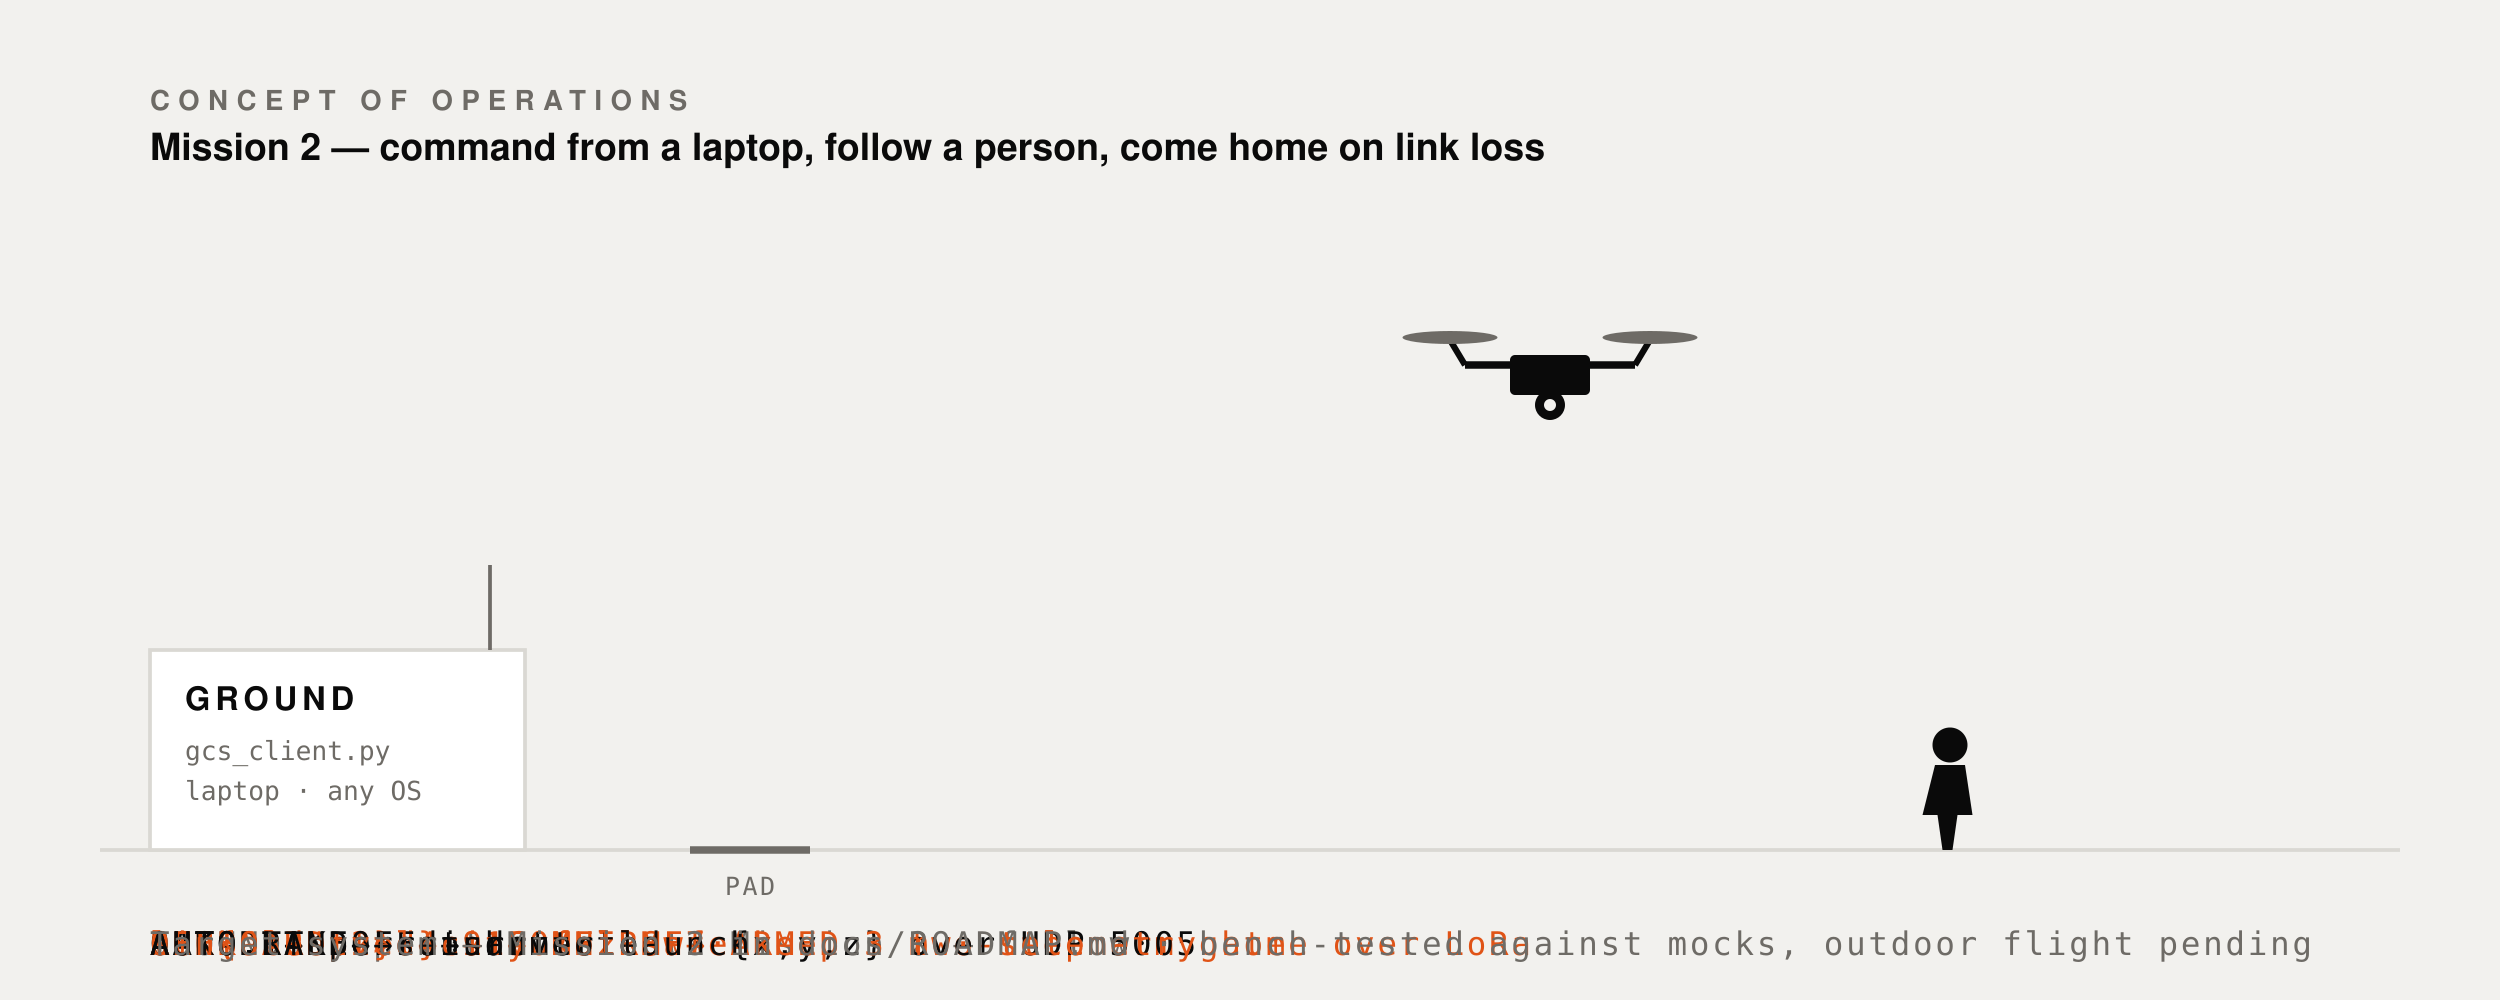
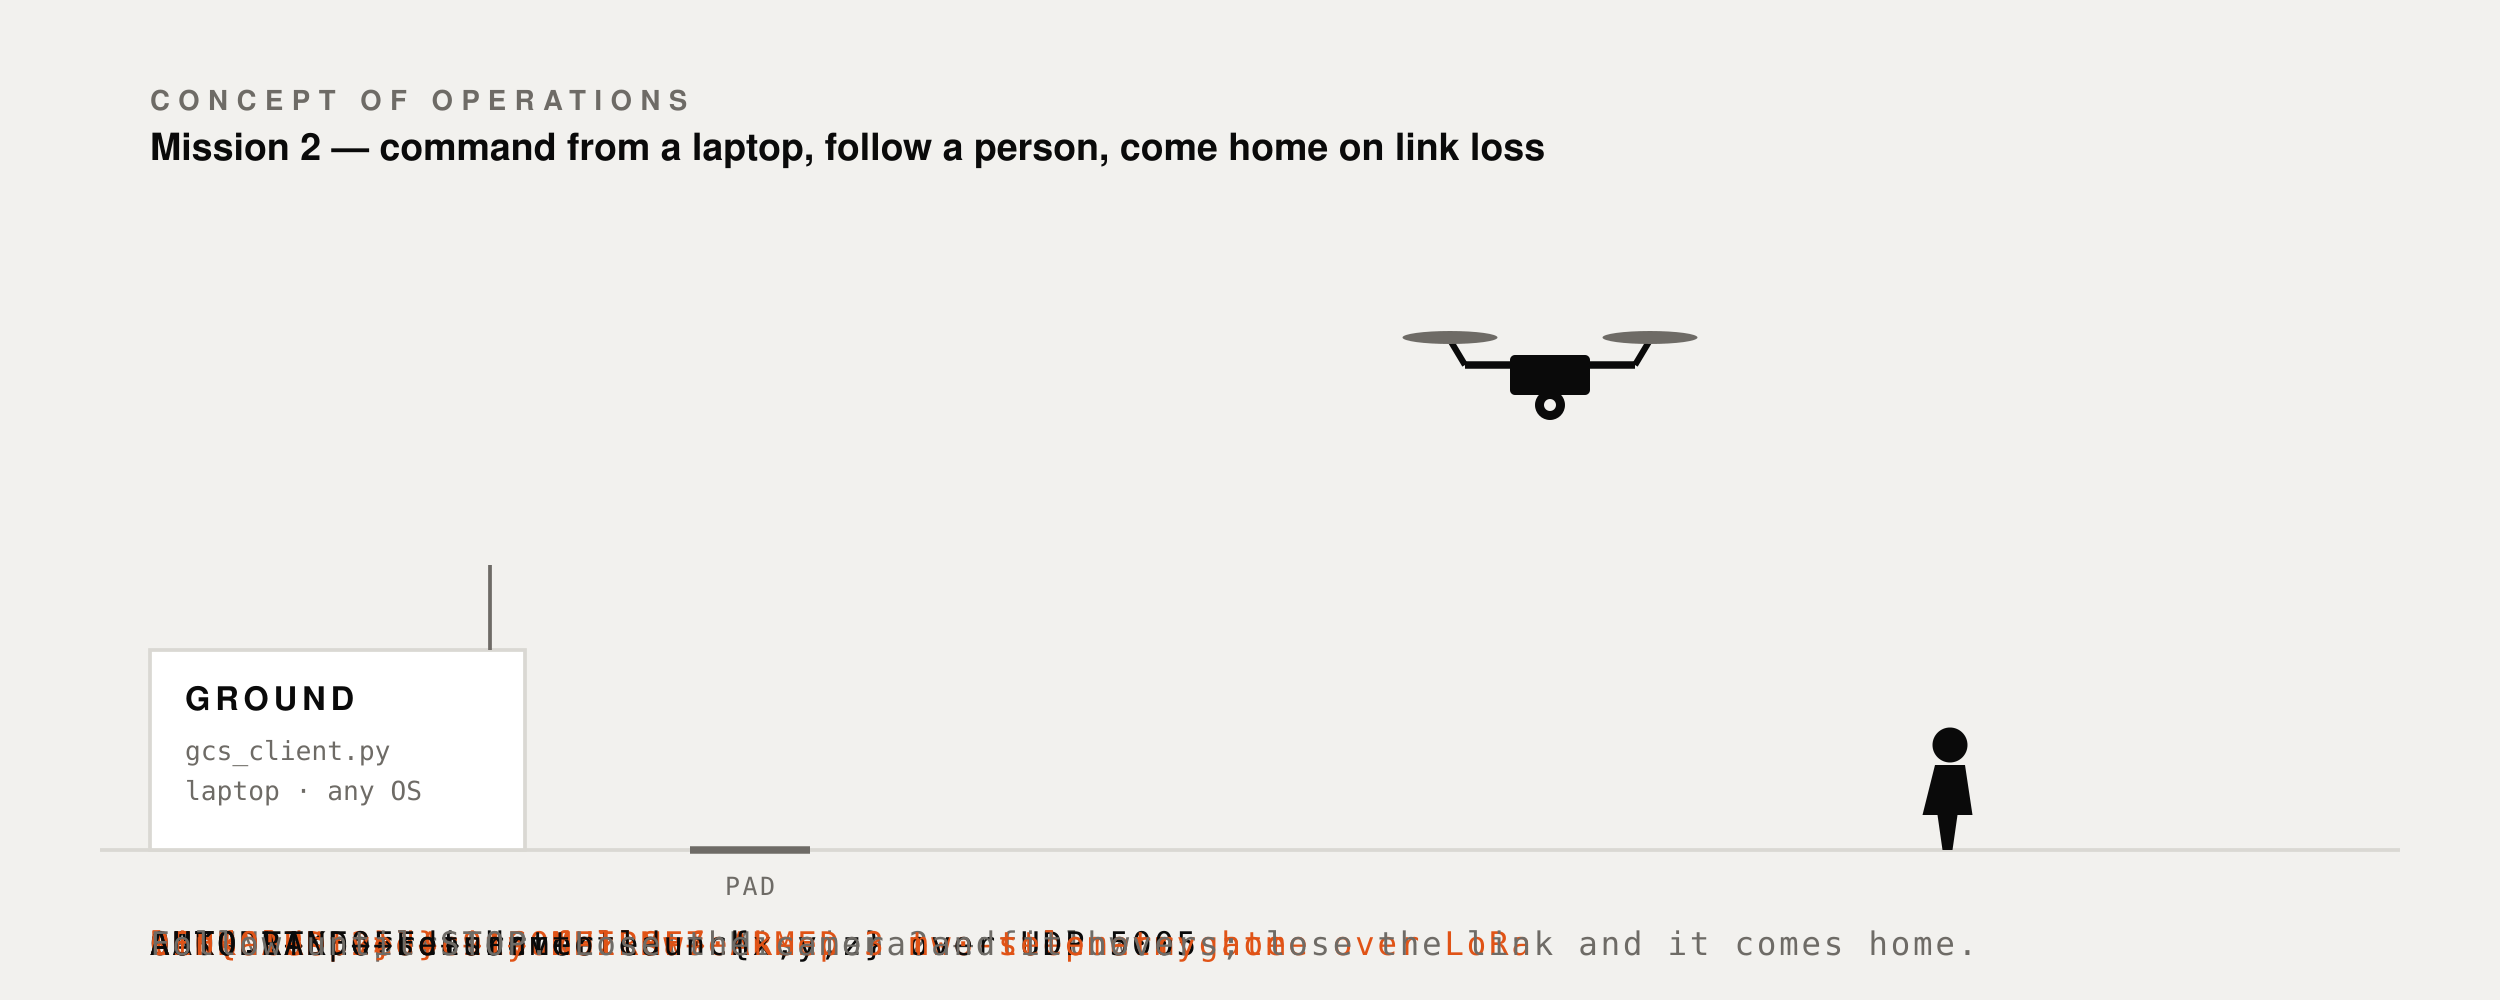
<svg xmlns="http://www.w3.org/2000/svg" viewBox="0 0 1000 400" width="1000" height="400" role="img" aria-label="Venator concept of operations: a laptop commands the drone over 915 MHz LoRa, it takes off, follows a person at 3 m, and returns home when the link drops">
  <style>
    #drone, #walker { transform-box: view-box; transform-origin: 0 0 }
    /* Base position is the follow leg, not the pad: with animation off this is
       the frame the reader is left with, so the camera cone has to point at
       the person rather than at empty sky. */
    #drone  { transform: translate(620px, 150px);
              animation: flight 20s ease-in-out infinite }
    #walker { transform: translate(780px, 0px);
              animation: walk 20s linear infinite }

    /* The flight path. Holds on the pad, climbs, follows, drifts on after the
       link drops, then returns and lands. */
    @keyframes flight {
      0%,21%  { transform: translate(300px, 320px) }
      31%,40% { transform: translate(300px, 150px) }
      58%    { transform: translate(620px, 150px) }
      68%         { transform: translate(620px, 150px) }
      82%        { transform: translate(300px, 150px) }
      90%,100%   { transform: translate(300px, 320px) }
    }
    @keyframes walk {
      0%,40%   { transform: translate(780px, 0px) }
      68%,100%    { transform: translate(880px, 0px) }
    }

    #rotorL, #rotorR, #rfGround circle, #rfDrone circle {
      transform-box: fill-box; transform-origin: center }
    #rotorL, #rotorR { animation: spin .34s linear infinite }
    @keyframes spin { 0%,100% { transform: scaleX(1) } 50% { transform: scaleX(.26) } }

    #rfGround { opacity: 0; animation: kRf 20s steps(1,end) infinite }
    #rfDrone  { opacity: 0; animation: kTlm 20s steps(1,end) infinite }
    #cone     { opacity: 0; animation: kCone 20s steps(1,end) infinite }
    #lock     { opacity: 0; animation: kLock 20s steps(1,end) infinite }
    #linkX    { opacity: 0; animation: kX 20s steps(1,end) infinite }
    #armed    { opacity: 0; animation: kArm 20s steps(1,end) infinite }
    #rfGround circle, #rfDrone circle { animation: ping 1.4s linear infinite }
    #rfGround circle:nth-child(2), #rfDrone circle:nth-child(2) { animation-delay: .46s }
    #rfGround circle:nth-child(3), #rfDrone circle:nth-child(3) { animation-delay: .92s }
    @keyframes ping { 0% { transform: scale(1); opacity: .8 }
                      100% { transform: scale(7.6); opacity: 0 } }

    @keyframes kRf { 0%,5.9% {opacity:0} 6%,20.9% {opacity:1} 21%,100% {opacity:0} }
    @keyframes kTlm { 0%,39.9% {opacity:0} 40%,57.9% {opacity:1} 58%,100% {opacity:0} }
    @keyframes kCone { 0%,30.9% {opacity:0} 31%,67.9% {opacity:1} 68%,100% {opacity:0} }
    @keyframes kLock { 0%,32.9% {opacity:0} 33%,67.9% {opacity:1} 68%,100% {opacity:0} }
    @keyframes kX { 0%,57.9% {opacity:0} 58%,67.9% {opacity:1} 68%,100% {opacity:0} }
    @keyframes kArm { 0%,13.9% {opacity:0} 14%,89.9% {opacity:1} 90%,100% {opacity:0} }

    #c0 { animation: kc0 20s steps(1,end) infinite }
    #c1 { animation: kc1 20s steps(1,end) infinite }
    #c2 { animation: kc2 20s steps(1,end) infinite }
    #c3 { animation: kc3 20s steps(1,end) infinite }
    #c4 { animation: kc4 20s steps(1,end) infinite }
    #c5 { animation: kc5 20s steps(1,end) infinite }
    #c6 { animation: kc6 20s steps(1,end) infinite }
    #c7 { animation: kc7 20s steps(1,end) infinite }
    #c8 { animation: kc8 20s steps(1,end) infinite }
    #c9 { animation: kc9 20s steps(1,end) infinite }
    @keyframes kc0 { 0%,5.9% {opacity:1} 6%,100% {opacity:0} }
    @keyframes kc1 { 0%,5.9% {opacity:0} 6%,13.9% {opacity:1} 14%,100% {opacity:0} }
    @keyframes kc2 { 0%,13.9% {opacity:0} 14%,20.9% {opacity:1} 21%,100% {opacity:0} }
    @keyframes kc3 { 0%,20.9% {opacity:0} 21%,30.9% {opacity:1} 31%,100% {opacity:0} }
    @keyframes kc4 { 0%,30.9% {opacity:0} 31%,39.9% {opacity:1} 40%,100% {opacity:0} }
    @keyframes kc5 { 0%,39.9% {opacity:0} 40%,57.9% {opacity:1} 58%,100% {opacity:0} }
    @keyframes kc6 { 0%,57.9% {opacity:0} 58%,67.9% {opacity:1} 68%,100% {opacity:0} }
    @keyframes kc7 { 0%,67.9% {opacity:0} 68%,81.9% {opacity:1} 82%,100% {opacity:0} }
    @keyframes kc8 { 0%,81.9% {opacity:0} 82%,89.9% {opacity:1} 90%,100% {opacity:0} }
    @keyframes kc9 { 0%,89.9% {opacity:0} 90%,100% {opacity:1} }

    /* This piece is almost entirely movement, so reduced motion gets a still:
       the aircraft parks at its base transform (hover) with the camera on. */
    @media (prefers-reduced-motion: reduce) {
      #drone, #walker, #rotorL, #rotorR,
      #rfGround circle, #rfDrone circle { animation: none }
      #rfGround, #rfDrone, #linkX { display: none }
      #cone, #lock, #armed { opacity: 1; animation: none }
      #ticker text { animation: none; opacity: 0 }
      #c9 { opacity: 1 }
    }
  </style>
  <rect width="1000" height="400" fill="#F2F1EE" />
  <text x="60" y="44" fill="#6E6B66" font-family="Helvetica Neue,Helvetica,Arial,sans-serif" font-size="11" font-weight="600" letter-spacing="3.4">CONCEPT OF OPERATIONS</text>
  <text x="60" y="64" fill="#0A0A0A" font-family="Helvetica Neue,Helvetica,Arial,sans-serif" font-size="15" font-weight="600">
    Mission 2 — command from a laptop, follow a person, come home on link loss</text>
  <path d="M40 340H960" stroke="#DAD8D3" stroke-width="1.5" />
  <path d="M276 340h48" stroke="#6E6B66" stroke-width="3" />
  <text x="300" y="358" fill="#6E6B66" font-family="ui-monospace,SFMono-Regular,Menlo,Consolas,monospace" font-size="10" text-anchor="middle" letter-spacing="1">PAD</text>
  <rect x="60" y="260" width="150" height="80" fill="#FFFFFF" stroke="#DAD8D3" stroke-width="1.5" />
  <text x="74" y="284" fill="#0A0A0A" font-family="Helvetica Neue,Helvetica,Arial,sans-serif" font-size="13" font-weight="600" letter-spacing="2">GROUND</text>
  <text x="74" y="304" fill="#6E6B66" font-family="ui-monospace,SFMono-Regular,Menlo,Consolas,monospace" font-size="10.5">gcs_client.py</text>
  <text x="74" y="320" fill="#6E6B66" font-family="ui-monospace,SFMono-Regular,Menlo,Consolas,monospace" font-size="10.5">laptop · any OS</text>
  <path d="M196 260v-34" stroke="#6E6B66" stroke-width="1.5" />
  <g transform="translate(196,222)">
    <g id="rfGround" fill="none" stroke="#E05316" stroke-width="1.6">
      <circle r="6" />
      <circle r="6" />
      <circle r="6" />
    </g>
  </g>
  <g id="armed" transform="translate(74,332)">
    <circle r="4" cx="4" cy="-4" fill="#E05316" />
    <text x="14" y="0" fill="#E05316" font-family="ui-monospace,SFMono-Regular,Menlo,Consolas,monospace" font-size="10" letter-spacing="1.4">ARMED</text>
  </g>
  <g id="walker">
    <g transform="translate(0,340)" fill="#0A0A0A">
      <circle cx="0" cy="-42" r="7" />
      <path d="M-6 -34h12l3 20h-6l-2 14h-4l-2-14h-6z" />
    </g>
    <g id="lock" transform="translate(0,340)" fill="none" stroke="#E05316" stroke-width="1.6">
      <path d="M-20-58h-10v10M20-58h10v10M-20 8h-10V-2M20 8h10V-2" />
    </g>
  </g>
  <g id="drone">
    <g id="cone" fill="#E05316" opacity=".1">
      <path d="M0 14 L150 190 L-40 190Z" fill="#E05316" opacity=".07" />
      <path d="M0 14 L150 190 L-40 190Z" fill="none" stroke="#E05316" stroke-width="1" opacity=".32" stroke-dasharray="4 4" />
    </g>
    <g id="rfDrone" transform="translate(0,-16)" fill="none" stroke="#E05316" stroke-width="1.6">
      <circle r="6" />
      <circle r="6" />
      <circle r="6" />
    </g>
    <path d="M-34 -4h68" stroke="#0A0A0A" stroke-width="3" />
    <path d="M-34 -4l-6-10M34 -4l6-10" stroke="#0A0A0A" stroke-width="2.5" />
    <rect x="-16" y="-8" width="32" height="16" rx="2" fill="#0A0A0A" />
    <circle cx="0" cy="12" r="6" fill="#0A0A0A" />
    <circle cx="0" cy="12" r="2.4" fill="#F2F1EE" />
    <ellipse id="rotorL" cx="-40" cy="-15" rx="19" ry="2.6" fill="#6E6B66" />
    <ellipse id="rotorR" cx="40" cy="-15" rx="19" ry="2.6" fill="#6E6B66" />
  </g>
  <g id="linkX" transform="translate(470,132)">
    <path d="M-12-12l24 24M12-12l-24 24" stroke="#E05316" stroke-width="3" />
    <text x="0" y="34" fill="#E05316" font-family="ui-monospace,SFMono-Regular,Menlo,Consolas,monospace" font-size="11" text-anchor="middle" letter-spacing="1.4">LINK LOST</text>
  </g>
  <g id="ticker">
    <text id="c0" x="60" y="382" fill="#6E6B66" font-family="ui-monospace,SFMono-Regular,Menlo,Consolas,monospace" font-size="13" letter-spacing="1.1">GROUND · operator selects Mission 2 — follow</text>
    <text id="c1" x="60" y="382" fill="#E05316" font-family="ui-monospace,SFMono-Regular,Menlo,Consolas,monospace" font-size="13" letter-spacing="1.1">RUN{"id":2}  →  915 MHz SF7</text>
    <text id="c2" x="60" y="382" fill="#E05316" font-family="ui-monospace,SFMono-Regular,Menlo,Consolas,monospace" font-size="13" letter-spacing="1.1">ACK{accepted}  →  CONFIRM  →  ARMED   ·   two-step arm gate</text>
    <text id="c3" x="60" y="382" fill="#0A0A0A" font-family="ui-monospace,SFMono-Regular,Menlo,Consolas,monospace" font-size="13" letter-spacing="1.1">AUTO.TAKEOFF  →  hover</text>
    <text id="c4" x="60" y="382" fill="#0A0A0A" font-family="ui-monospace,SFMono-Regular,Menlo,Consolas,monospace" font-size="13" letter-spacing="1.1">OAK-D  →  person detected   ·   {x,y,z} over UDP 5005</text>
    <text id="c5" x="60" y="382" fill="#E05316" font-family="ui-monospace,SFMono-Regular,Menlo,Consolas,monospace" font-size="13" letter-spacing="1.1">OFFBOARD velocity follow   ·   keep 3 m   ·   telemetry home over LoRa</text>
    <text id="c6" x="60" y="382" fill="#E05316" font-family="ui-monospace,SFMono-Regular,Menlo,Consolas,monospace" font-size="13" letter-spacing="1.1">link lost &gt; 4 s   →   failsafe</text>
    <text id="c7" x="60" y="382" fill="#0A0A0A" font-family="ui-monospace,SFMono-Regular,Menlo,Consolas,monospace" font-size="13" letter-spacing="1.1">AUTO.RTL  →  return to launch</text>
    <text id="c8" x="60" y="382" fill="#0A0A0A" font-family="ui-monospace,SFMono-Regular,Menlo,Consolas,monospace" font-size="13" letter-spacing="1.1">AUTO.LAND  →  disarm</text>
-     <text id="c9" x="60" y="382" fill="#6E6B66" font-family="ui-monospace,SFMono-Regular,Menlo,Consolas,monospace" font-size="13" letter-spacing="1.1">Target system — Mission 2 in docs/ROADMAP.md · bench-tested against mocks, outdoor flight pending</text>
+     <text id="c9" x="60" y="382" fill="#6E6B66" font-family="ui-monospace,SFMono-Regular,Menlo,Consolas,monospace" font-size="13" letter-spacing="1.1">Follow until STOP. Lose the camera and it hovers; lose the link and it comes home.</text>
  </g>
</svg>
